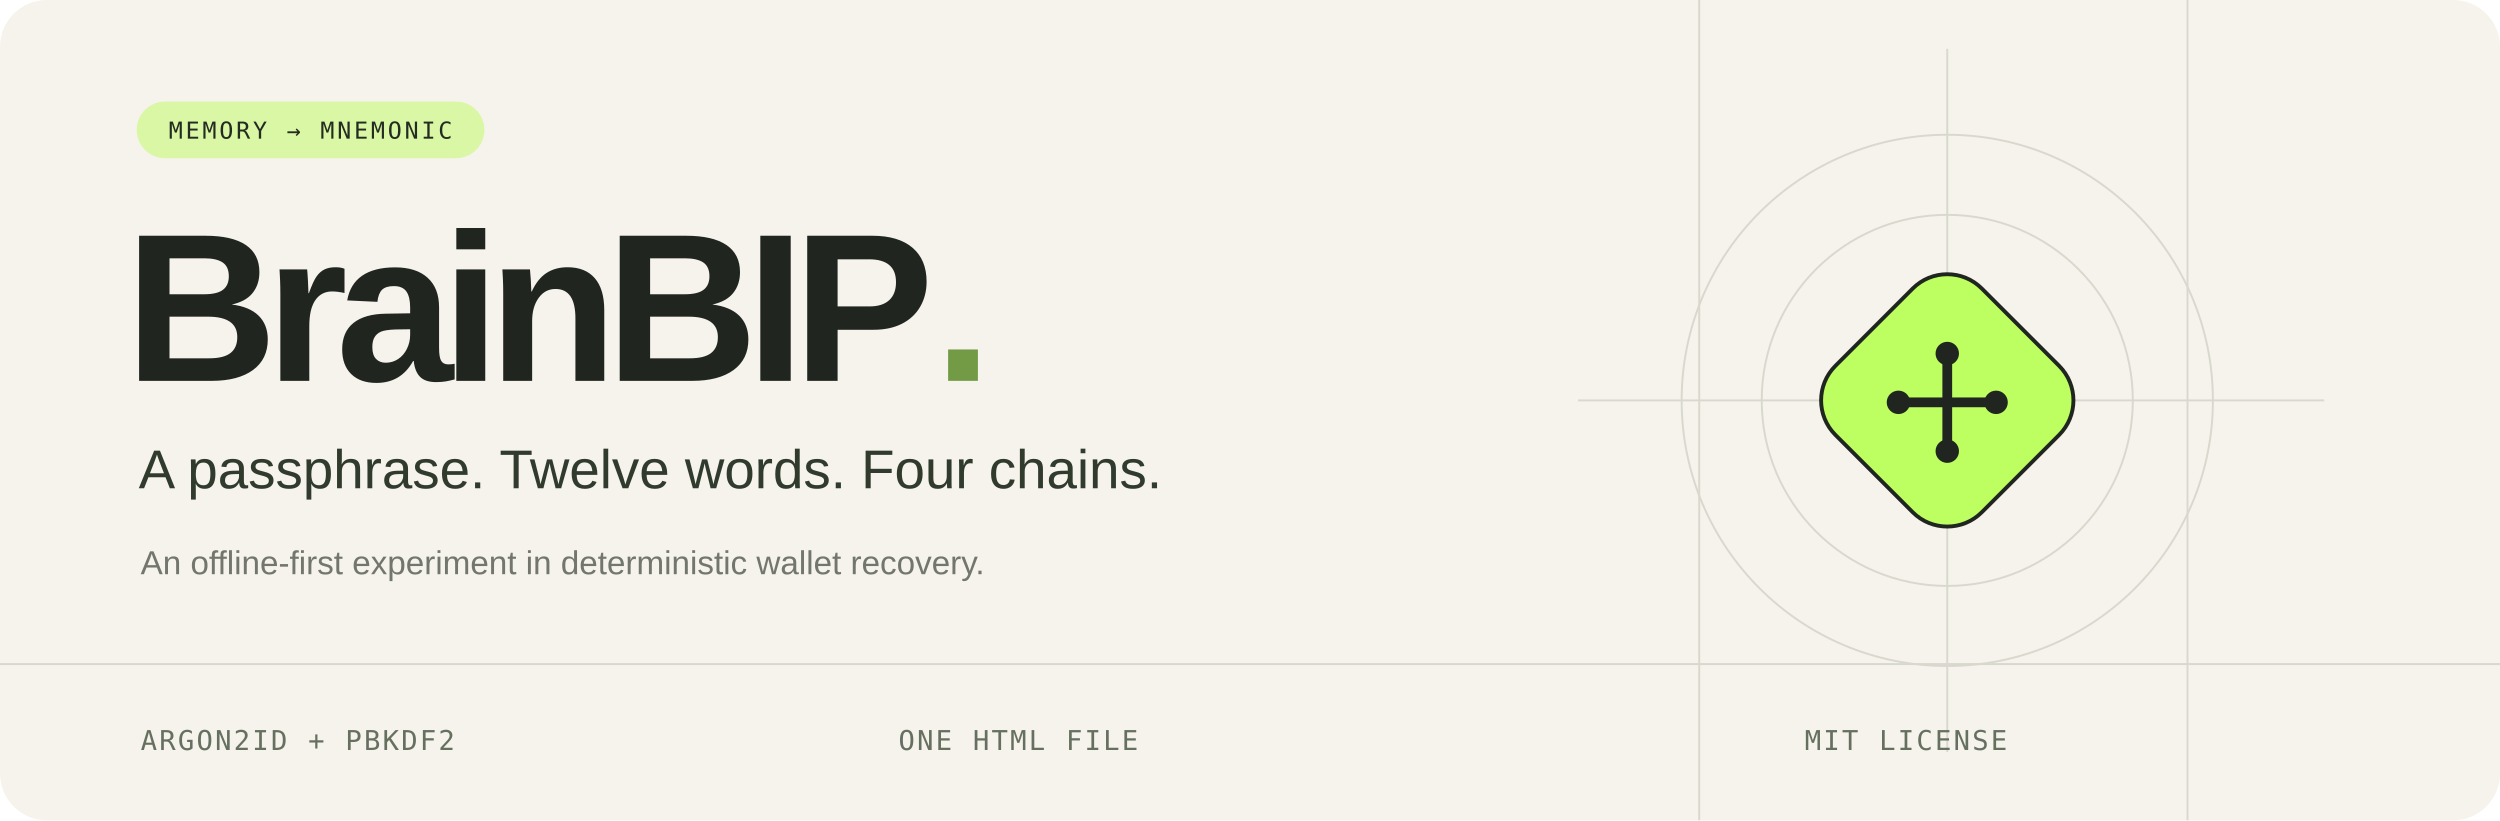
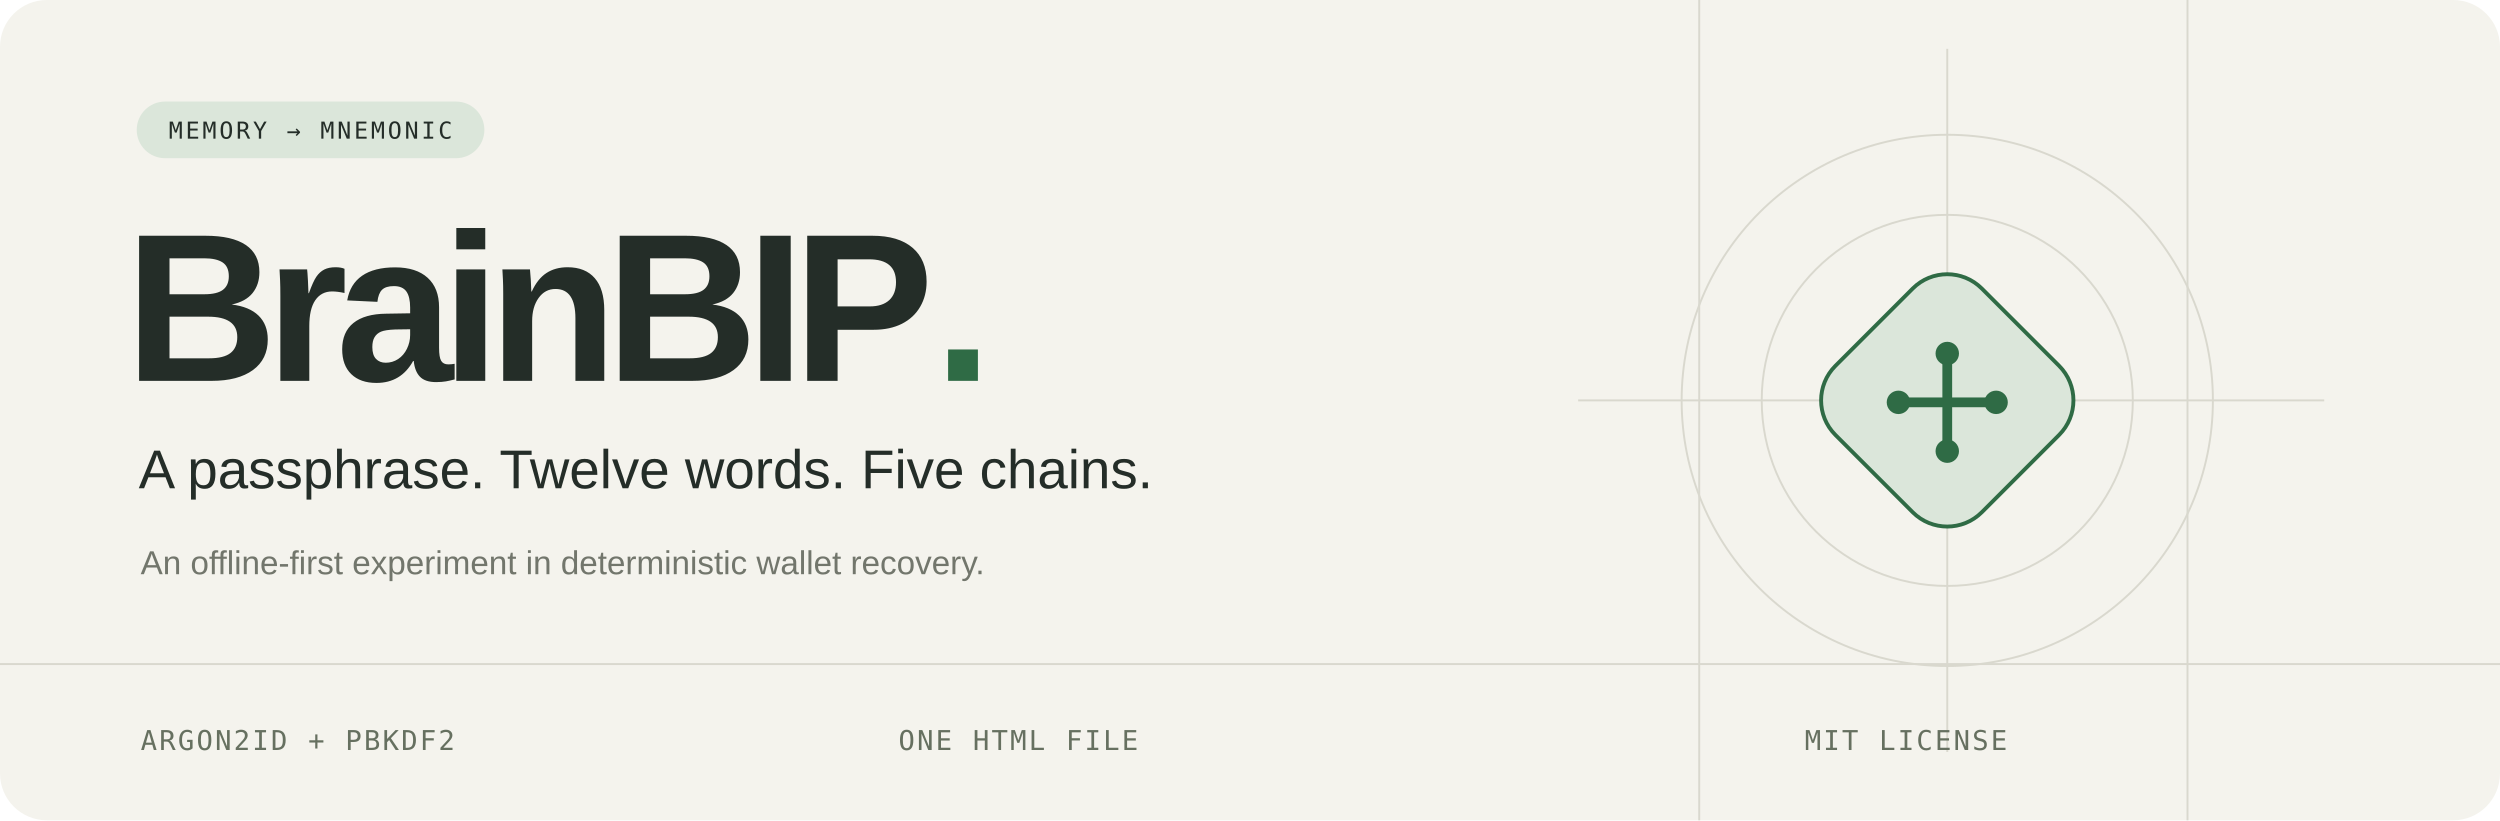
<svg xmlns="http://www.w3.org/2000/svg" width="1280" height="420" viewBox="0 0 1280 420" role="img" aria-labelledby="title desc">
-   <rect width="1280" height="420" rx="24" fill="#f5f3eb" />
+   <rect width="1280" height="420" rx="24" fill="#f4f3ed" />
  <g fill="none" stroke="#d9d8ce" stroke-width="1">
    <path d="M0 340H1280M870 0V420M1120 0V420" />
    <circle cx="997" cy="205" r="136" />
    <circle cx="997" cy="205" r="95" />
    <path d="M808 205H1190M997 25V385" />
  </g>
-   <rect x="70" y="52" width="178" height="29" rx="14.5" fill="#d9f7a4" />
-   <text x="159" y="71" text-anchor="middle" fill="#242b20" font-family="monospace" font-size="12" letter-spacing="1.4">MEMORY → MNEMONIC</text>
-   <text x="64" y="195" fill="#20261f" font-family="Arial, Helvetica, sans-serif" font-size="108" font-weight="700" letter-spacing="-6">BrainBIP<tspan fill="#739b45">.</tspan>
+   <rect x="70" y="52" width="178" height="29" rx="14.5" fill="#dbe6da" />
+   <text x="159" y="71" text-anchor="middle" fill="#242d28" font-family="monospace" font-size="12" letter-spacing="1.4">MEMORY → MNEMONIC</text>
+   <text x="64" y="195" fill="#242d28" font-family="Arial, Helvetica, sans-serif" font-size="108" font-weight="700" letter-spacing="-6">BrainBIP<tspan fill="#2f6b45">.</tspan>
  </text>
-   <text x="71" y="250" fill="#303b2e" font-family="Arial, Helvetica, sans-serif" font-size="28">A passphrase. Twelve words. Four chains.</text>
+   <text x="71" y="250" fill="#242d28" font-family="Arial, Helvetica, sans-serif" font-size="28">A passphrase. Twelve words. Five chains.</text>
  <text x="72" y="294" fill="#72766c" font-family="Arial, Helvetica, sans-serif" font-size="17">An offline-first experiment in deterministic wallet recovery.</text>
-   <g transform="translate(944 152)" fill="#bdff61" stroke="#20261f" stroke-width="2">
+   <g transform="translate(944 152)" fill="#dbe6da" stroke="#2f6b45" stroke-width="2">
    <rect width="106" height="106" rx="25" transform="rotate(45 53 53)" />
    <path d="M28 54h50M53 29v50" stroke-width="5" />
-     <circle cx="28" cy="54" r="5" fill="#20261f" />
-     <circle cx="78" cy="54" r="5" fill="#20261f" />
-     <circle cx="53" cy="29" r="5" fill="#20261f" />
-     <circle cx="53" cy="79" r="5" fill="#20261f" />
+     <circle cx="28" cy="54" r="5" fill="#2f6b45" />
+     <circle cx="78" cy="54" r="5" fill="#2f6b45" />
+     <circle cx="53" cy="29" r="5" fill="#2f6b45" />
+     <circle cx="53" cy="79" r="5" fill="#2f6b45" />
  </g>
  <text x="72" y="384" fill="#667060" font-family="monospace" font-size="14" letter-spacing="1.1">ARGON2ID + PBKDF2</text>
  <text x="460" y="384" fill="#667060" font-family="monospace" font-size="14" letter-spacing="1.1">ONE HTML FILE</text>
  <text x="924" y="384" fill="#667060" font-family="monospace" font-size="14" letter-spacing="1.1">MIT LICENSE</text>
</svg>
